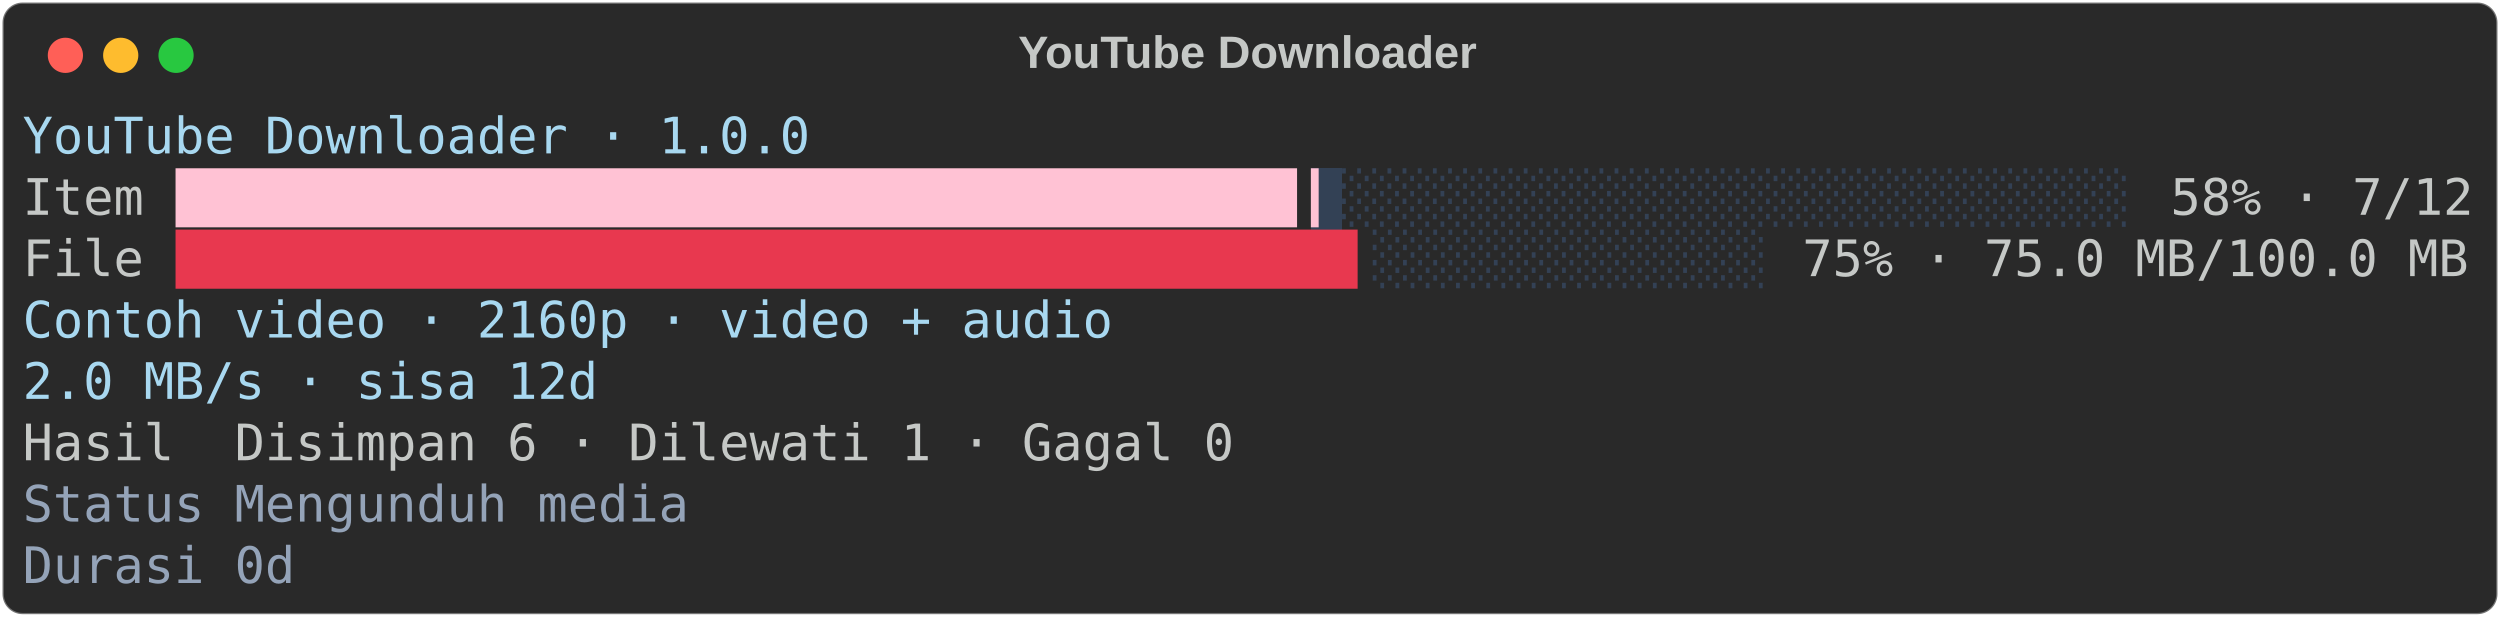
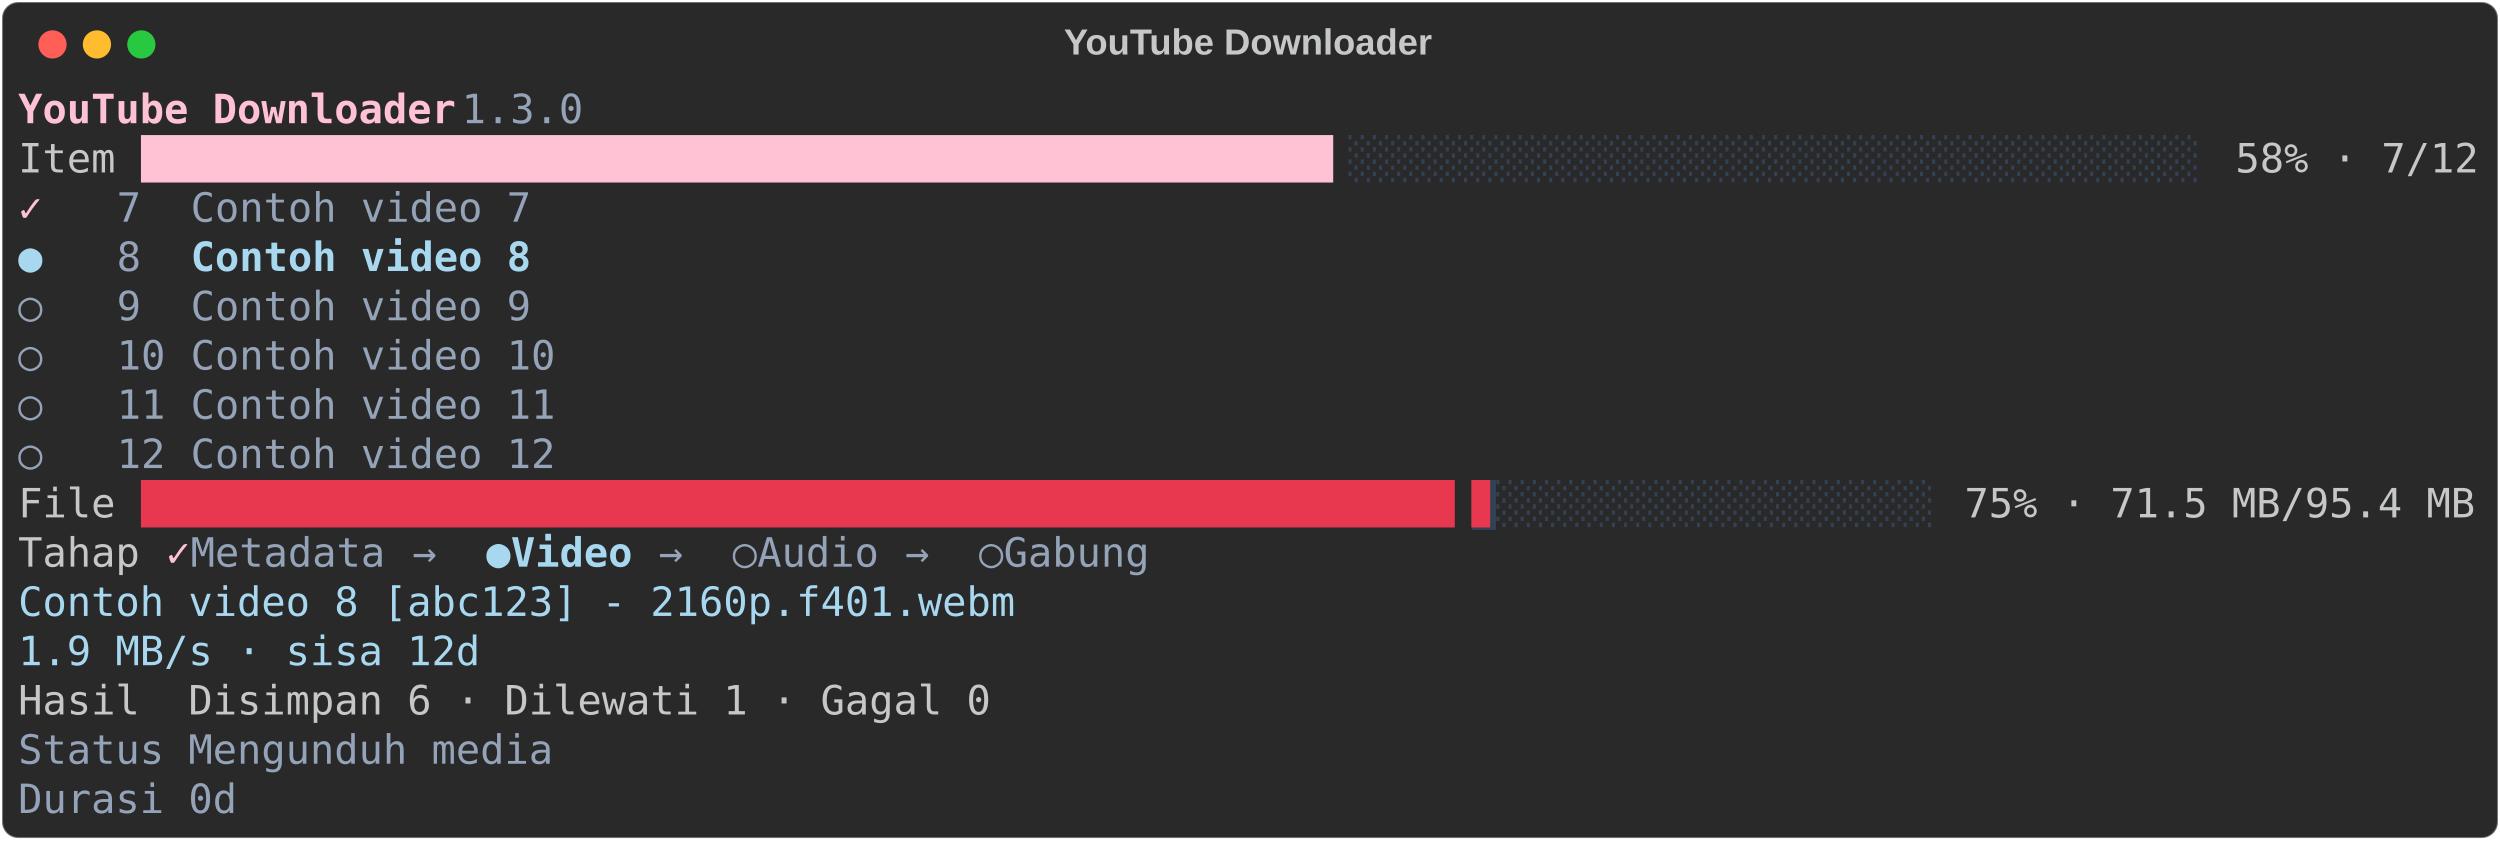
- <svg xmlns="http://www.w3.org/2000/svg" class="rich-terminal" viewBox="0 0 994 245.2">
+ <svg xmlns="http://www.w3.org/2000/svg" class="rich-terminal" viewBox="0 0 1238 416.0">
  <style>

    @font-face {
        font-family: "Fira Code";
        src: local("FiraCode-Regular"),
                url("https://cdnjs.cloudflare.com/ajax/libs/firacode/6.2.0/woff2/FiraCode-Regular.woff2") format("woff2"),
                url("https://cdnjs.cloudflare.com/ajax/libs/firacode/6.2.0/woff/FiraCode-Regular.woff") format("woff");
        font-style: normal;
        font-weight: 400;
    }
    @font-face {
        font-family: "Fira Code";
        src: local("FiraCode-Bold"),
                url("https://cdnjs.cloudflare.com/ajax/libs/firacode/6.2.0/woff2/FiraCode-Bold.woff2") format("woff2"),
                url("https://cdnjs.cloudflare.com/ajax/libs/firacode/6.2.0/woff/FiraCode-Bold.woff") format("woff");
        font-style: bold;
        font-weight: 700;
    }

-     .terminal-1498027509-matrix {
+     .terminal-2292459538-matrix {
        font-family: Fira Code, monospace;
        font-size: 20px;
        line-height: 24.4px;
        font-variant-east-asian: full-width;
    }

-     .terminal-1498027509-title {
+     .terminal-2292459538-title {
        font-size: 18px;
        font-weight: bold;
        font-family: arial;
    }

-     .terminal-1498027509-r1 { fill: #a8d8f0 }
- .terminal-1498027509-r2 { fill: #c5c8c6 }
- .terminal-1498027509-r3 { fill: #ffc2d4 }
- .terminal-1498027509-r4 { fill: #334155 }
- .terminal-1498027509-r5 { fill: #e8384f }
- .terminal-1498027509-r6 { fill: #94a3b8 }
+     .terminal-2292459538-r1 { fill: #ffc2d4;font-weight: bold }
+ .terminal-2292459538-r2 { fill: #94a3b8 }
+ .terminal-2292459538-r3 { fill: #c5c8c6 }
+ .terminal-2292459538-r4 { fill: #ffc2d4 }
+ .terminal-2292459538-r5 { fill: #334155 }
+ .terminal-2292459538-r6 { fill: #a8d8f0 }
+ .terminal-2292459538-r7 { fill: #a8d8f0;font-weight: bold }
+ .terminal-2292459538-r8 { fill: #e8384f }
    </style>
  <defs>
-     <clipPath id="terminal-1498027509-clip-terminal">
-       <rect x="0" y="0" width="975.0" height="194.2" />
+     <clipPath id="terminal-2292459538-clip-terminal">
+       <rect x="0" y="0" width="1219.0" height="365.0" />
    </clipPath>
-     <clipPath id="terminal-1498027509-line-0">
-       <rect x="0" y="1.5" width="976" height="24.65" />
+     <clipPath id="terminal-2292459538-line-0">
+       <rect x="0" y="1.5" width="1220" height="24.65" />
    </clipPath>
-     <clipPath id="terminal-1498027509-line-1">
-       <rect x="0" y="25.9" width="976" height="24.65" />
+     <clipPath id="terminal-2292459538-line-1">
+       <rect x="0" y="25.9" width="1220" height="24.65" />
    </clipPath>
-     <clipPath id="terminal-1498027509-line-2">
-       <rect x="0" y="50.3" width="976" height="24.65" />
+     <clipPath id="terminal-2292459538-line-2">
+       <rect x="0" y="50.3" width="1220" height="24.65" />
    </clipPath>
-     <clipPath id="terminal-1498027509-line-3">
-       <rect x="0" y="74.7" width="976" height="24.65" />
+     <clipPath id="terminal-2292459538-line-3">
+       <rect x="0" y="74.7" width="1220" height="24.65" />
    </clipPath>
-     <clipPath id="terminal-1498027509-line-4">
-       <rect x="0" y="99.1" width="976" height="24.65" />
+     <clipPath id="terminal-2292459538-line-4">
+       <rect x="0" y="99.1" width="1220" height="24.65" />
    </clipPath>
-     <clipPath id="terminal-1498027509-line-5">
-       <rect x="0" y="123.5" width="976" height="24.65" />
+     <clipPath id="terminal-2292459538-line-5">
+       <rect x="0" y="123.5" width="1220" height="24.65" />
    </clipPath>
-     <clipPath id="terminal-1498027509-line-6">
-       <rect x="0" y="147.9" width="976" height="24.65" />
+     <clipPath id="terminal-2292459538-line-6">
+       <rect x="0" y="147.9" width="1220" height="24.65" />
+     </clipPath>
+     <clipPath id="terminal-2292459538-line-7">
+       <rect x="0" y="172.3" width="1220" height="24.65" />
+     </clipPath>
+     <clipPath id="terminal-2292459538-line-8">
+       <rect x="0" y="196.7" width="1220" height="24.65" />
+     </clipPath>
+     <clipPath id="terminal-2292459538-line-9">
+       <rect x="0" y="221.1" width="1220" height="24.65" />
+     </clipPath>
+     <clipPath id="terminal-2292459538-line-10">
+       <rect x="0" y="245.5" width="1220" height="24.65" />
+     </clipPath>
+     <clipPath id="terminal-2292459538-line-11">
+       <rect x="0" y="269.9" width="1220" height="24.65" />
+     </clipPath>
+     <clipPath id="terminal-2292459538-line-12">
+       <rect x="0" y="294.3" width="1220" height="24.65" />
+     </clipPath>
+     <clipPath id="terminal-2292459538-line-13">
+       <rect x="0" y="318.7" width="1220" height="24.65" />
    </clipPath>
  </defs>
-   <rect fill="#292929" stroke="rgba(255,255,255,0.35)" stroke-width="1" x="1" y="1" width="992" height="243.2" rx="8" />
-   <text class="terminal-1498027509-title" fill="#c5c8c6" text-anchor="middle" x="496" y="27">YouTube Downloader</text>
+   <rect fill="#292929" stroke="rgba(255,255,255,0.35)" stroke-width="1" x="1" y="1" width="1236" height="414" rx="8" />
+   <text class="terminal-2292459538-title" fill="#c5c8c6" text-anchor="middle" x="618" y="27">YouTube Downloader</text>
  <g transform="translate(26,22)">
    <circle cx="0" cy="0" r="7" fill="#ff5f57" />
    <circle cx="22" cy="0" r="7" fill="#febc2e" />
    <circle cx="44" cy="0" r="7" fill="#28c840" />
  </g>
-   <g transform="translate(9, 41)" clip-path="url(#terminal-1498027509-clip-terminal)">
-     <rect fill="#334155" x="512.4" y="25.9" width="12.2" height="24.65" shape-rendering="crispEdges" />
-     <g class="terminal-1498027509-matrix">
-       <text class="terminal-1498027509-r1" x="0" y="20" textLength="317.2" clip-path="url(#terminal-1498027509-line-0)">YouTube Downloader · 1.0.0</text>
-       <text class="terminal-1498027509-r2" x="976" y="20" textLength="12.2" clip-path="url(#terminal-1498027509-line-0)">
+   <g transform="translate(9, 41)" clip-path="url(#terminal-2292459538-clip-terminal)">
+     <rect fill="#334155" x="719.8" y="196.7" width="12.2" height="24.65" shape-rendering="crispEdges" />
+     <g class="terminal-2292459538-matrix">
+       <text class="terminal-2292459538-r1" x="0" y="20" textLength="219.6" clip-path="url(#terminal-2292459538-line-0)">YouTube Downloader</text>
+       <text class="terminal-2292459538-r2" x="219.6" y="20" textLength="85.4" clip-path="url(#terminal-2292459538-line-0)">  1.3.0</text>
+       <text class="terminal-2292459538-r3" x="1220" y="20" textLength="12.2" clip-path="url(#terminal-2292459538-line-0)">
</text>
-       <text class="terminal-1498027509-r2" x="0" y="44.4" textLength="48.8" clip-path="url(#terminal-1498027509-line-1)">Item</text>
-       <text class="terminal-1498027509-r3" x="61" y="44.4" textLength="451.4" clip-path="url(#terminal-1498027509-line-1)">█████████████████████████████████████</text>
-       <text class="terminal-1498027509-r3" x="512.4" y="44.4" textLength="12.2" clip-path="url(#terminal-1498027509-line-1)">▎</text>
-       <text class="terminal-1498027509-r4" x="524.6" y="44.4" textLength="317.2" clip-path="url(#terminal-1498027509-line-1)">░░░░░░░░░░░░░░░░░░░░░░░░░░</text>
-       <text class="terminal-1498027509-r2" x="854" y="44.4" textLength="122" clip-path="url(#terminal-1498027509-line-1)">58% · 7/12</text>
-       <text class="terminal-1498027509-r2" x="976" y="44.4" textLength="12.2" clip-path="url(#terminal-1498027509-line-1)">
+       <text class="terminal-2292459538-r3" x="0" y="44.4" textLength="48.8" clip-path="url(#terminal-2292459538-line-1)">Item</text>
+       <text class="terminal-2292459538-r4" x="61" y="44.4" textLength="597.8" clip-path="url(#terminal-2292459538-line-1)">█████████████████████████████████████████████████</text>
+       <text class="terminal-2292459538-r5" x="658.8" y="44.4" textLength="427" clip-path="url(#terminal-2292459538-line-1)">░░░░░░░░░░░░░░░░░░░░░░░░░░░░░░░░░░░</text>
+       <text class="terminal-2292459538-r3" x="1098" y="44.4" textLength="122" clip-path="url(#terminal-2292459538-line-1)">58% · 7/12</text>
+       <text class="terminal-2292459538-r3" x="1220" y="44.4" textLength="12.2" clip-path="url(#terminal-2292459538-line-1)">
</text>
-       <text class="terminal-1498027509-r2" x="0" y="68.8" textLength="48.8" clip-path="url(#terminal-1498027509-line-2)">File</text>
-       <text class="terminal-1498027509-r5" x="61" y="68.8" textLength="475.8" clip-path="url(#terminal-1498027509-line-2)">███████████████████████████████████████</text>
-       <text class="terminal-1498027509-r4" x="536.8" y="68.8" textLength="158.6" clip-path="url(#terminal-1498027509-line-2)">░░░░░░░░░░░░░</text>
-       <text class="terminal-1498027509-r2" x="707.6" y="68.8" textLength="268.4" clip-path="url(#terminal-1498027509-line-2)">75% · 75.0 MB/100.0 MB</text>
-       <text class="terminal-1498027509-r2" x="976" y="68.8" textLength="12.2" clip-path="url(#terminal-1498027509-line-2)">
+       <text class="terminal-2292459538-r4" x="0" y="68.8" textLength="48.8" clip-path="url(#terminal-2292459538-line-2)">  ✓ </text>
+       <text class="terminal-2292459538-r2" x="48.8" y="68.8" textLength="36.6" clip-path="url(#terminal-2292459538-line-2)"> 7 </text>
+       <text class="terminal-2292459538-r2" x="85.4" y="68.8" textLength="170.8" clip-path="url(#terminal-2292459538-line-2)">Contoh video 7</text>
+       <text class="terminal-2292459538-r3" x="1220" y="68.8" textLength="12.2" clip-path="url(#terminal-2292459538-line-2)">
</text>
-       <text class="terminal-1498027509-r1" x="0" y="93.2" textLength="439.2" clip-path="url(#terminal-1498027509-line-3)">Contoh video · 2160p · video + audio</text>
-       <text class="terminal-1498027509-r2" x="976" y="93.2" textLength="12.2" clip-path="url(#terminal-1498027509-line-3)">
+       <text class="terminal-2292459538-r6" x="0" y="93.2" textLength="48.8" clip-path="url(#terminal-2292459538-line-3)">  ● </text>
+       <text class="terminal-2292459538-r2" x="48.8" y="93.2" textLength="36.6" clip-path="url(#terminal-2292459538-line-3)"> 8 </text>
+       <text class="terminal-2292459538-r7" x="85.4" y="93.2" textLength="170.8" clip-path="url(#terminal-2292459538-line-3)">Contoh video 8</text>
+       <text class="terminal-2292459538-r3" x="1220" y="93.2" textLength="12.2" clip-path="url(#terminal-2292459538-line-3)">
</text>
-       <text class="terminal-1498027509-r1" x="0" y="117.6" textLength="231.8" clip-path="url(#terminal-1498027509-line-4)">2.0 MB/s · sisa 12d</text>
-       <text class="terminal-1498027509-r2" x="976" y="117.6" textLength="12.2" clip-path="url(#terminal-1498027509-line-4)">
+       <text class="terminal-2292459538-r2" x="0" y="117.6" textLength="48.8" clip-path="url(#terminal-2292459538-line-4)">  ○ </text>
+       <text class="terminal-2292459538-r2" x="48.8" y="117.6" textLength="36.6" clip-path="url(#terminal-2292459538-line-4)"> 9 </text>
+       <text class="terminal-2292459538-r2" x="85.4" y="117.6" textLength="170.8" clip-path="url(#terminal-2292459538-line-4)">Contoh video 9</text>
+       <text class="terminal-2292459538-r3" x="1220" y="117.6" textLength="12.2" clip-path="url(#terminal-2292459538-line-4)">
</text>
-       <text class="terminal-1498027509-r2" x="0" y="142" textLength="488" clip-path="url(#terminal-1498027509-line-5)">Hasil  Disimpan 6 · Dilewati 1 · Gagal 0</text>
-       <text class="terminal-1498027509-r2" x="976" y="142" textLength="12.2" clip-path="url(#terminal-1498027509-line-5)">
+       <text class="terminal-2292459538-r2" x="0" y="142" textLength="48.8" clip-path="url(#terminal-2292459538-line-5)">  ○ </text>
+       <text class="terminal-2292459538-r2" x="48.8" y="142" textLength="36.6" clip-path="url(#terminal-2292459538-line-5)">10 </text>
+       <text class="terminal-2292459538-r2" x="85.4" y="142" textLength="183" clip-path="url(#terminal-2292459538-line-5)">Contoh video 10</text>
+       <text class="terminal-2292459538-r3" x="1220" y="142" textLength="12.2" clip-path="url(#terminal-2292459538-line-5)">
</text>
-       <text class="terminal-1498027509-r6" x="0" y="166.4" textLength="268.4" clip-path="url(#terminal-1498027509-line-6)">Status Mengunduh media</text>
-       <text class="terminal-1498027509-r2" x="976" y="166.4" textLength="12.2" clip-path="url(#terminal-1498027509-line-6)">
+       <text class="terminal-2292459538-r2" x="0" y="166.4" textLength="48.8" clip-path="url(#terminal-2292459538-line-6)">  ○ </text>
+       <text class="terminal-2292459538-r2" x="48.8" y="166.4" textLength="36.6" clip-path="url(#terminal-2292459538-line-6)">11 </text>
+       <text class="terminal-2292459538-r2" x="85.4" y="166.4" textLength="183" clip-path="url(#terminal-2292459538-line-6)">Contoh video 11</text>
+       <text class="terminal-2292459538-r3" x="1220" y="166.4" textLength="12.2" clip-path="url(#terminal-2292459538-line-6)">
</text>
-       <text class="terminal-1498027509-r6" x="0" y="190.8" textLength="109.8" clip-path="url(#terminal-1498027509-line-7)">Durasi 0d</text>
-       <text class="terminal-1498027509-r2" x="976" y="190.8" textLength="12.2" clip-path="url(#terminal-1498027509-line-7)">
+       <text class="terminal-2292459538-r2" x="0" y="190.8" textLength="48.8" clip-path="url(#terminal-2292459538-line-7)">  ○ </text>
+       <text class="terminal-2292459538-r2" x="48.8" y="190.8" textLength="36.6" clip-path="url(#terminal-2292459538-line-7)">12 </text>
+       <text class="terminal-2292459538-r2" x="85.4" y="190.8" textLength="183" clip-path="url(#terminal-2292459538-line-7)">Contoh video 12</text>
+       <text class="terminal-2292459538-r3" x="1220" y="190.8" textLength="12.2" clip-path="url(#terminal-2292459538-line-7)">
+ </text>
+       <text class="terminal-2292459538-r3" x="0" y="215.2" textLength="48.8" clip-path="url(#terminal-2292459538-line-8)">File</text>
+       <text class="terminal-2292459538-r8" x="61" y="215.2" textLength="658.8" clip-path="url(#terminal-2292459538-line-8)">██████████████████████████████████████████████████████</text>
+       <text class="terminal-2292459538-r8" x="719.8" y="215.2" textLength="12.2" clip-path="url(#terminal-2292459538-line-8)">▊</text>
+       <text class="terminal-2292459538-r5" x="732" y="215.2" textLength="219.6" clip-path="url(#terminal-2292459538-line-8)">░░░░░░░░░░░░░░░░░░</text>
+       <text class="terminal-2292459538-r3" x="963.8" y="215.2" textLength="256.2" clip-path="url(#terminal-2292459538-line-8)">75% · 71.5 MB/95.4 MB</text>
+       <text class="terminal-2292459538-r3" x="1220" y="215.2" textLength="12.2" clip-path="url(#terminal-2292459538-line-8)">
+ </text>
+       <text class="terminal-2292459538-r3" x="0" y="239.6" textLength="73.2" clip-path="url(#terminal-2292459538-line-9)">Tahap </text>
+       <text class="terminal-2292459538-r4" x="73.2" y="239.6" textLength="12.2" clip-path="url(#terminal-2292459538-line-9)">✓</text>
+       <text class="terminal-2292459538-r2" x="85.4" y="239.6" textLength="109.8" clip-path="url(#terminal-2292459538-line-9)"> Metadata</text>
+       <text class="terminal-2292459538-r2" x="195.2" y="239.6" textLength="36.6" clip-path="url(#terminal-2292459538-line-9)"> → </text>
+       <text class="terminal-2292459538-r6" x="231.8" y="239.6" textLength="12.2" clip-path="url(#terminal-2292459538-line-9)">●</text>
+       <text class="terminal-2292459538-r7" x="244" y="239.6" textLength="73.2" clip-path="url(#terminal-2292459538-line-9)"> Video</text>
+       <text class="terminal-2292459538-r2" x="317.2" y="239.6" textLength="36.6" clip-path="url(#terminal-2292459538-line-9)"> → </text>
+       <text class="terminal-2292459538-r2" x="353.8" y="239.6" textLength="12.2" clip-path="url(#terminal-2292459538-line-9)">○</text>
+       <text class="terminal-2292459538-r2" x="366" y="239.6" textLength="73.2" clip-path="url(#terminal-2292459538-line-9)"> Audio</text>
+       <text class="terminal-2292459538-r2" x="439.2" y="239.6" textLength="36.6" clip-path="url(#terminal-2292459538-line-9)"> → </text>
+       <text class="terminal-2292459538-r2" x="475.8" y="239.6" textLength="12.2" clip-path="url(#terminal-2292459538-line-9)">○</text>
+       <text class="terminal-2292459538-r2" x="488" y="239.6" textLength="85.4" clip-path="url(#terminal-2292459538-line-9)"> Gabung</text>
+       <text class="terminal-2292459538-r3" x="1220" y="239.6" textLength="12.2" clip-path="url(#terminal-2292459538-line-9)">
+ </text>
+       <text class="terminal-2292459538-r6" x="0" y="264" textLength="500.2" clip-path="url(#terminal-2292459538-line-10)">Contoh video 8 [abc123] - 2160p.f401.webm</text>
+       <text class="terminal-2292459538-r3" x="1220" y="264" textLength="12.2" clip-path="url(#terminal-2292459538-line-10)">
+ </text>
+       <text class="terminal-2292459538-r6" x="0" y="288.4" textLength="231.8" clip-path="url(#terminal-2292459538-line-11)">1.9 MB/s · sisa 12d</text>
+       <text class="terminal-2292459538-r3" x="1220" y="288.4" textLength="12.2" clip-path="url(#terminal-2292459538-line-11)">
+ </text>
+       <text class="terminal-2292459538-r3" x="0" y="312.8" textLength="488" clip-path="url(#terminal-2292459538-line-12)">Hasil  Disimpan 6 · Dilewati 1 · Gagal 0</text>
+       <text class="terminal-2292459538-r3" x="1220" y="312.8" textLength="12.2" clip-path="url(#terminal-2292459538-line-12)">
+ </text>
+       <text class="terminal-2292459538-r2" x="0" y="337.2" textLength="268.4" clip-path="url(#terminal-2292459538-line-13)">Status Mengunduh media</text>
+       <text class="terminal-2292459538-r3" x="1220" y="337.2" textLength="12.2" clip-path="url(#terminal-2292459538-line-13)">
+ </text>
+       <text class="terminal-2292459538-r2" x="0" y="361.6" textLength="109.8" clip-path="url(#terminal-2292459538-line-14)">Durasi 0d</text>
+       <text class="terminal-2292459538-r3" x="1220" y="361.6" textLength="12.2" clip-path="url(#terminal-2292459538-line-14)">
</text>
    </g>
  </g>
</svg>
